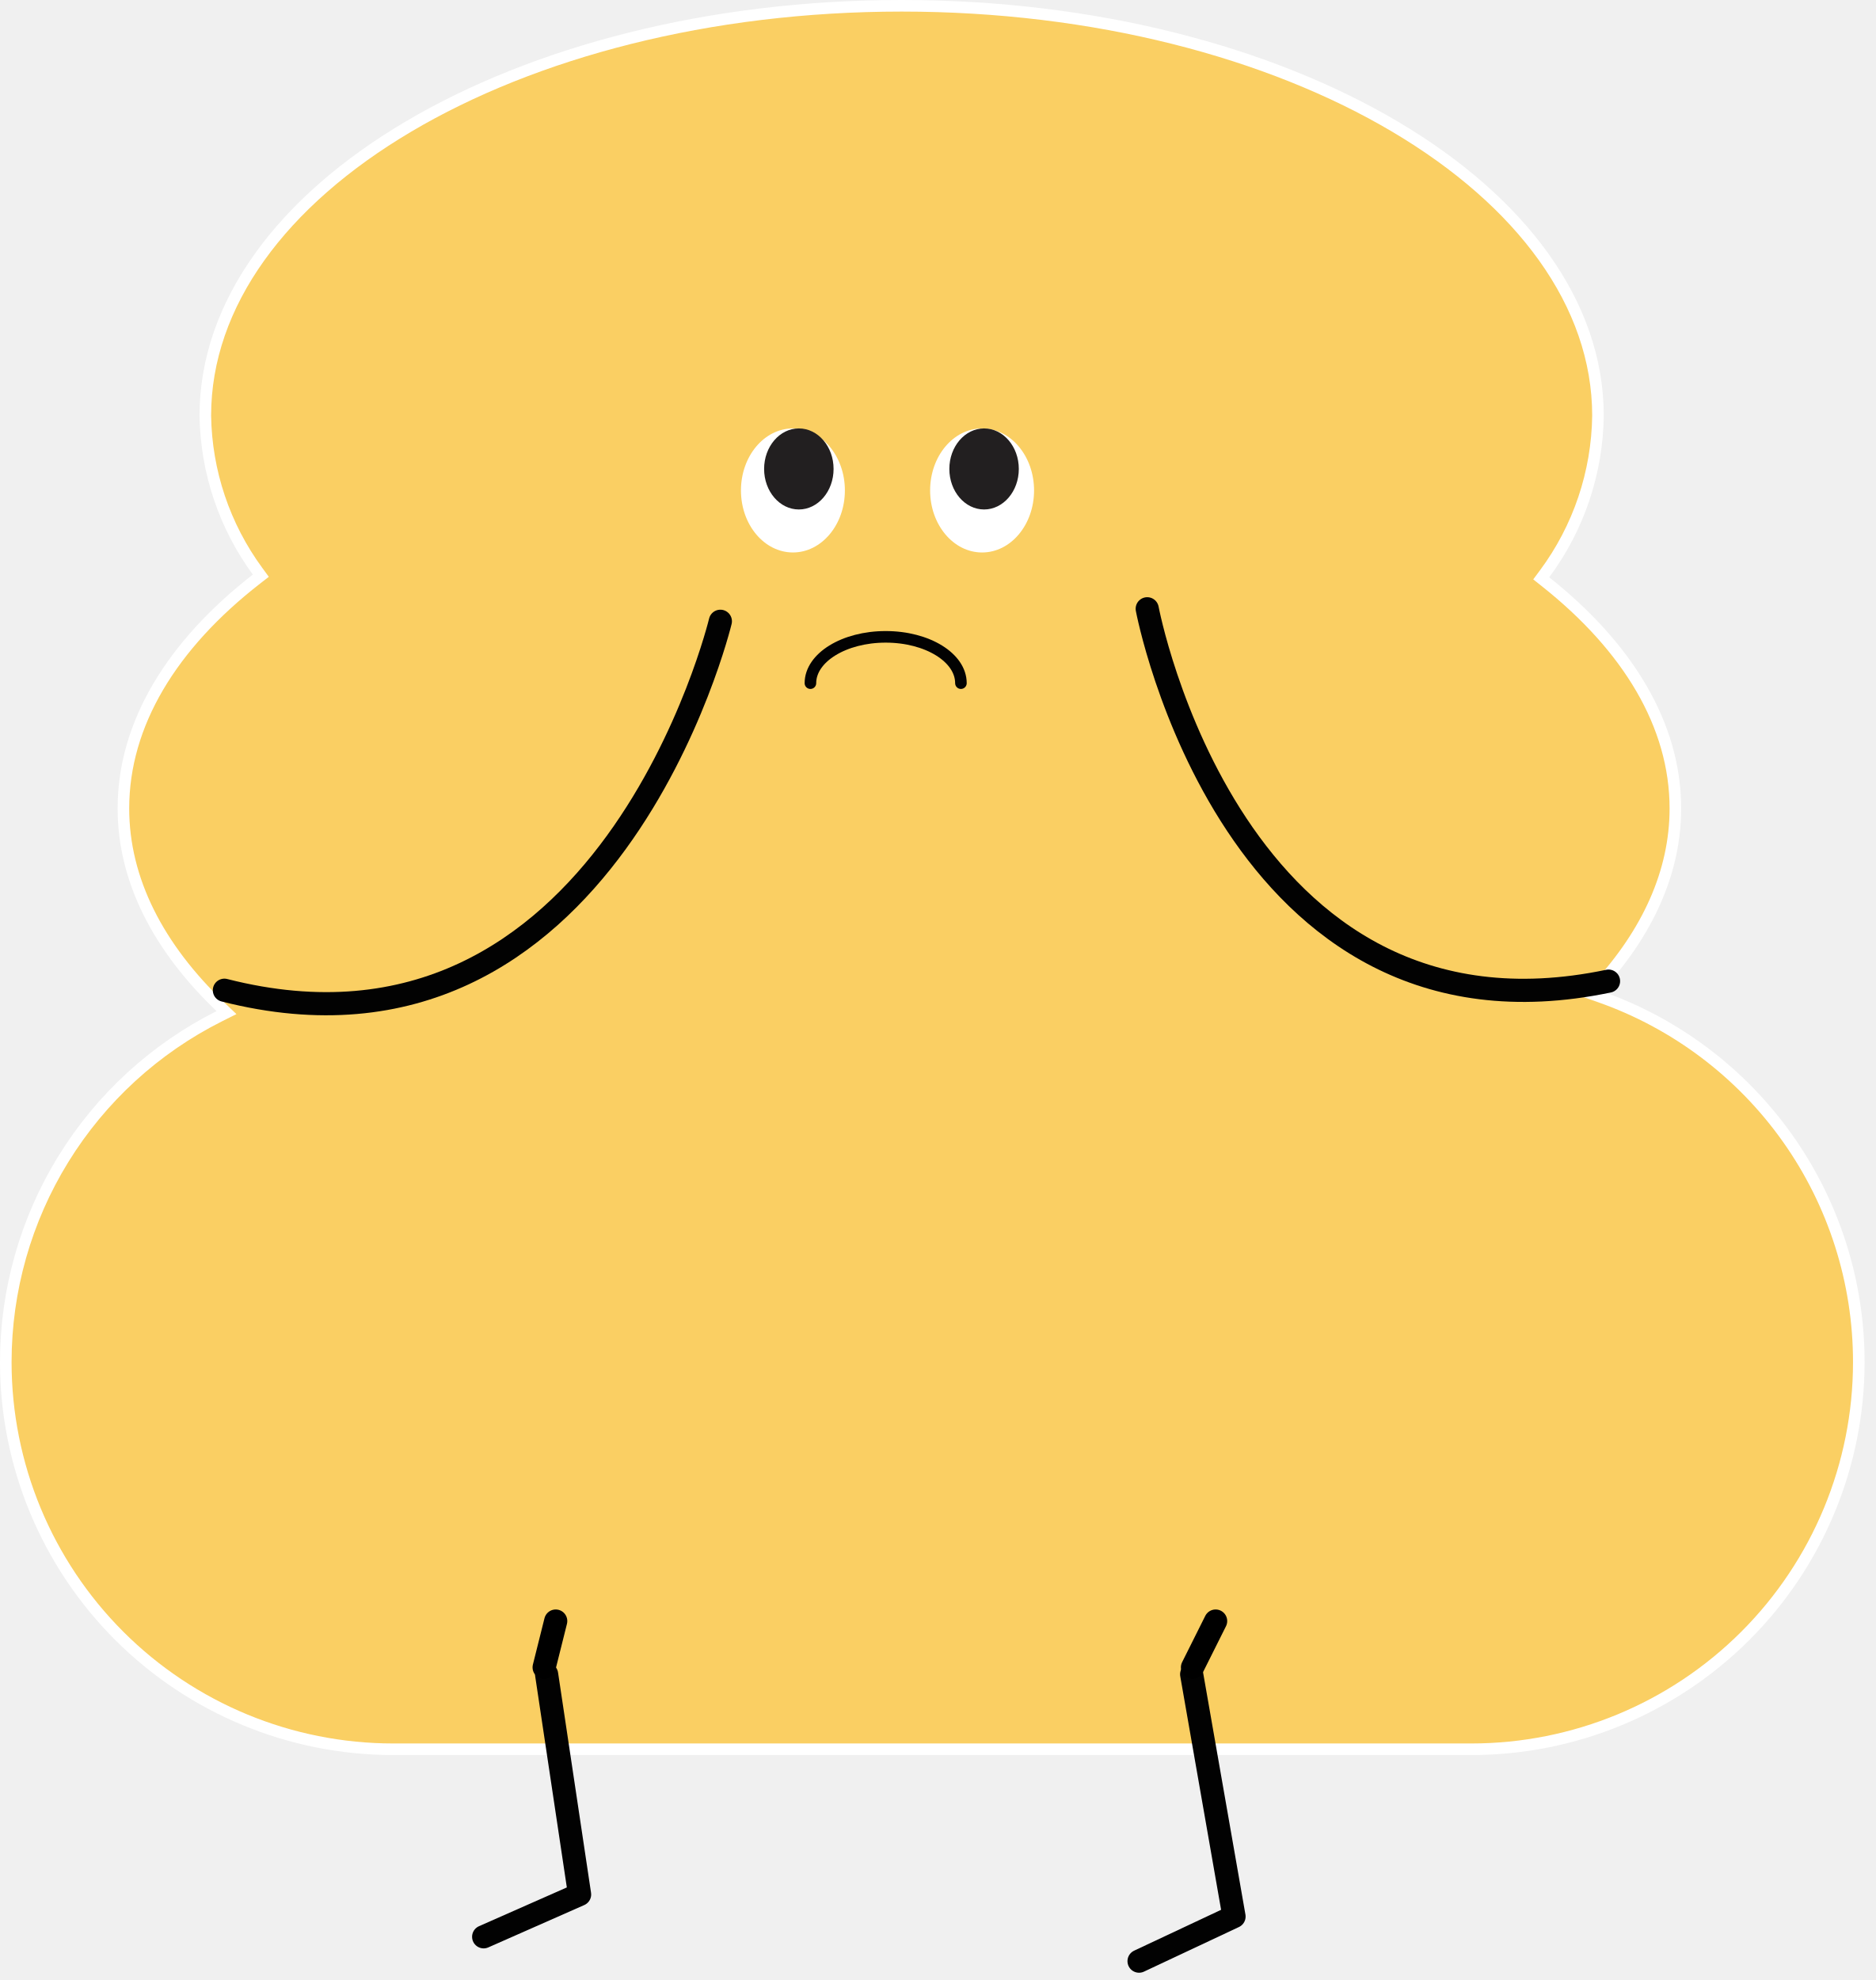
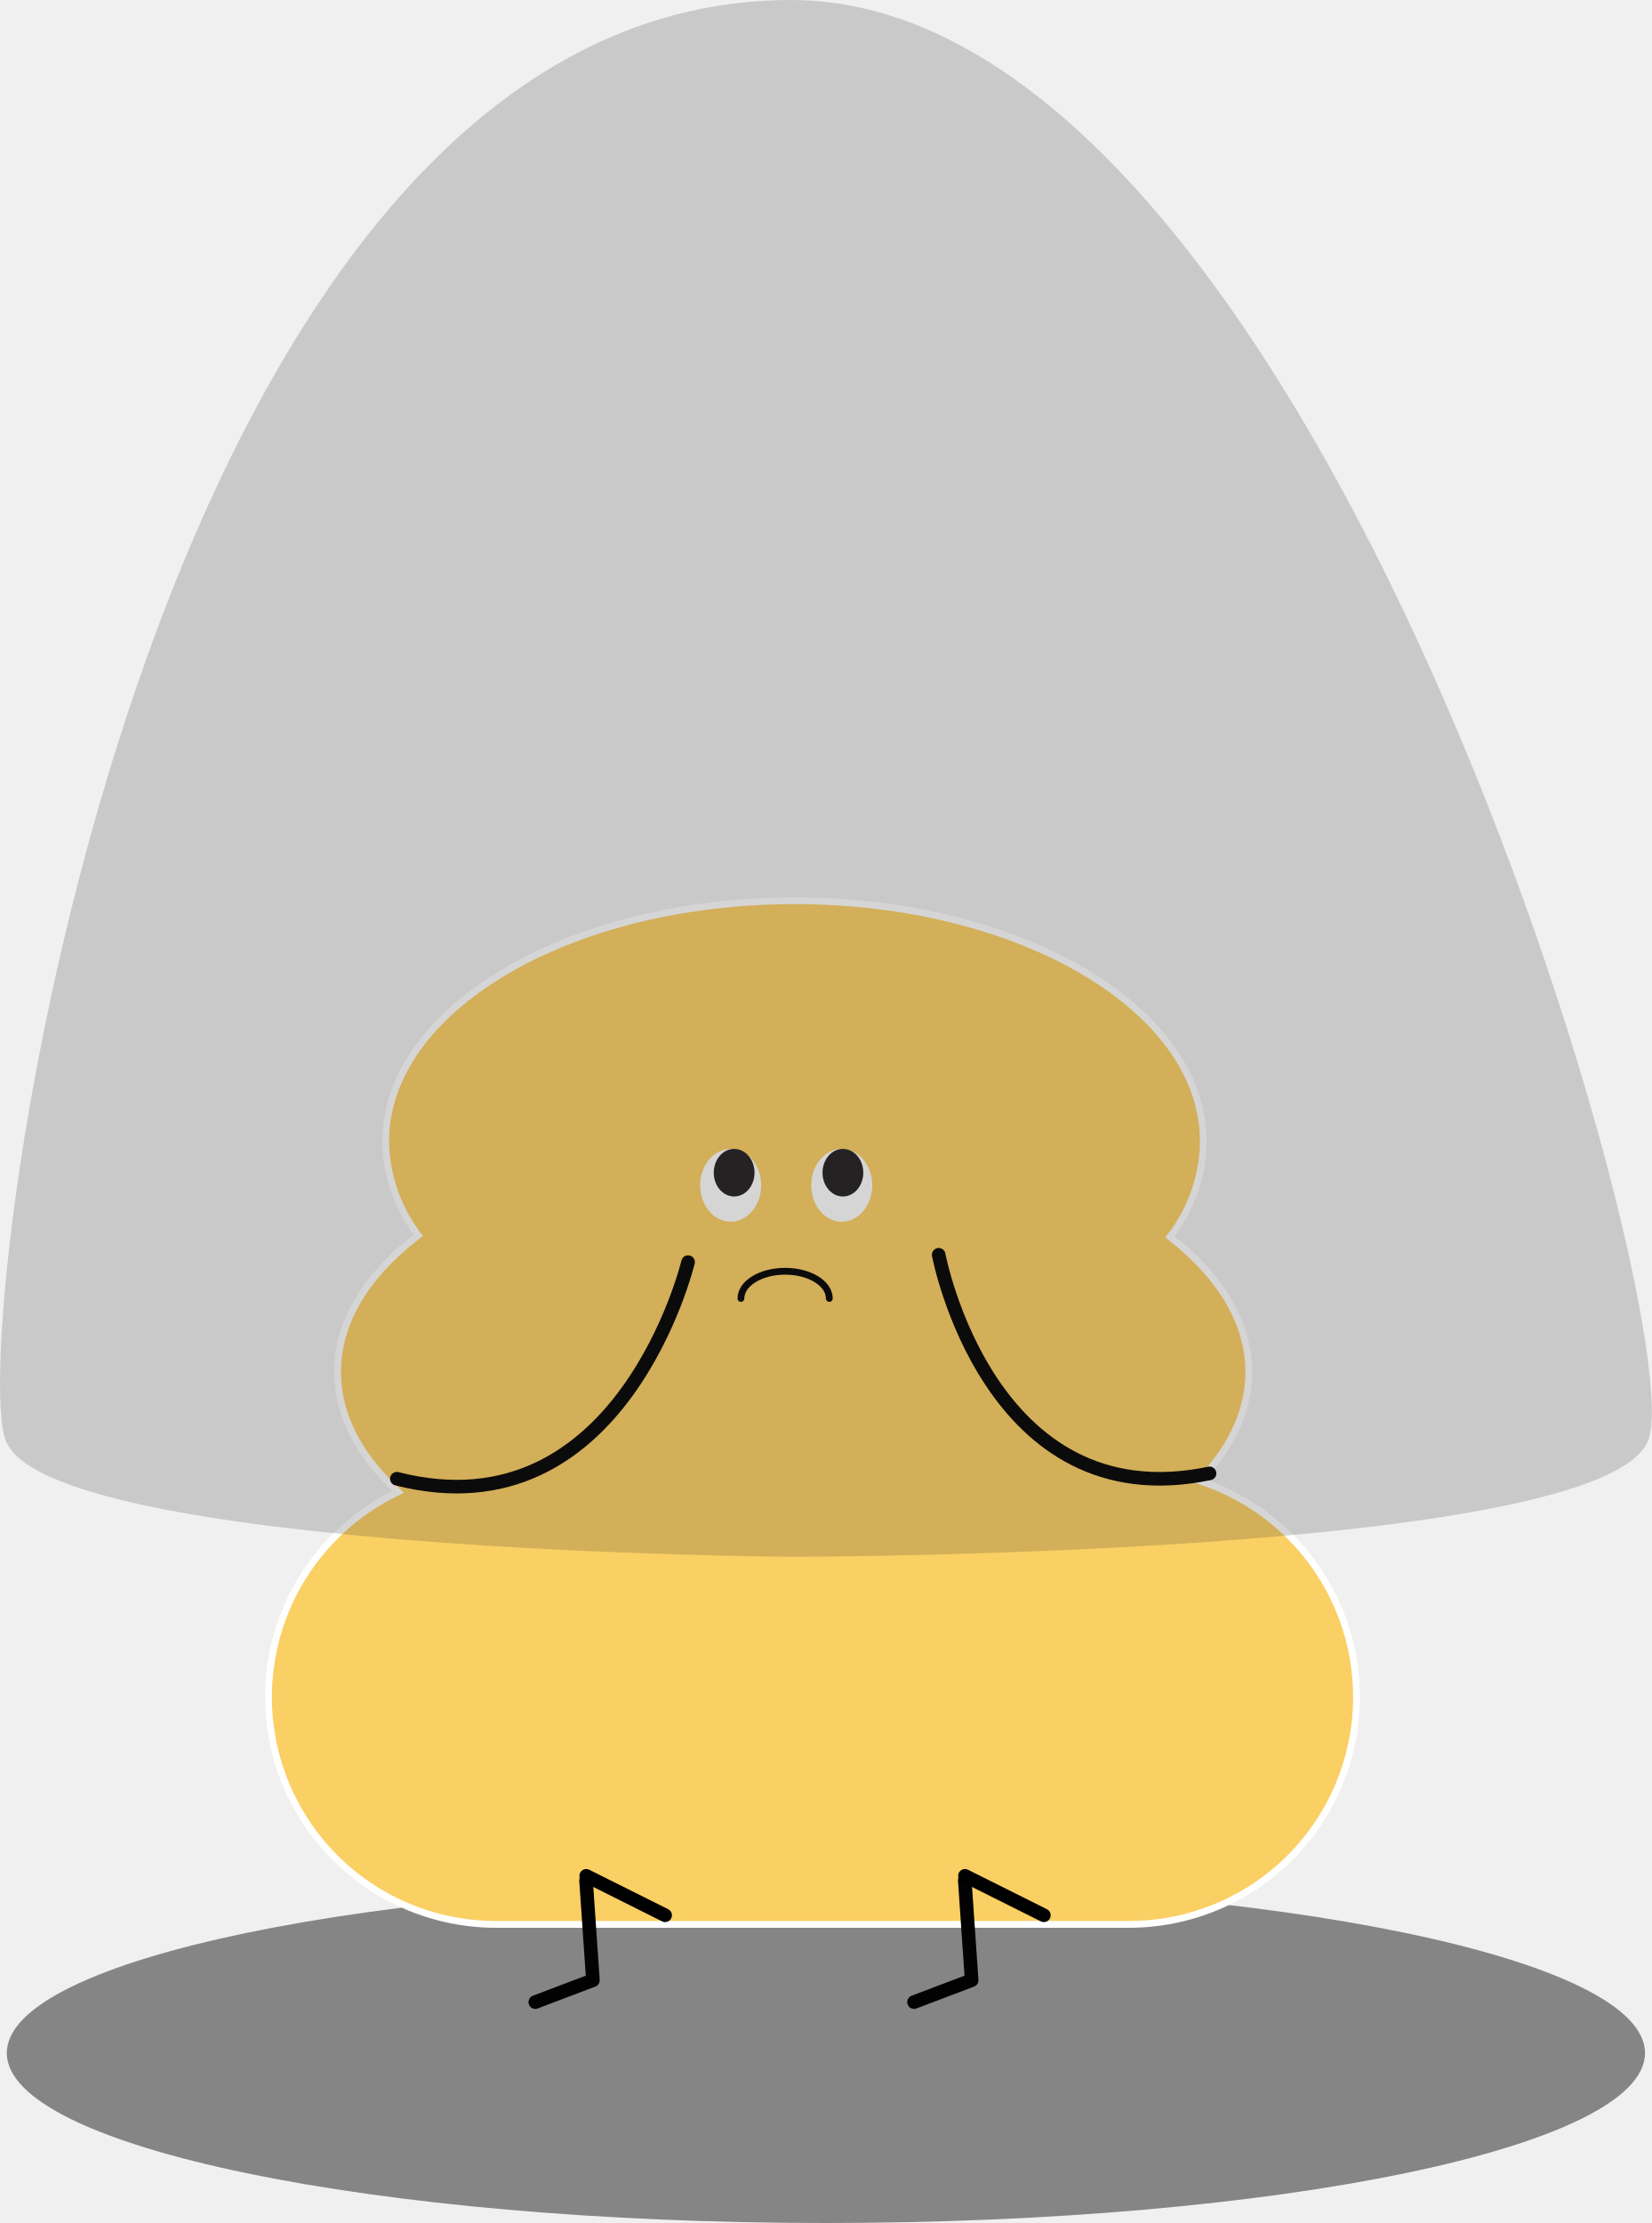
- <svg xmlns="http://www.w3.org/2000/svg" width="162" height="171" viewBox="0 0 162 171" fill="none">
-   <path d="M137.972 85.264L137.457 85.823L138.174 86.074C144.717 88.371 150.384 92.641 154.393 98.294C158.402 103.947 160.555 110.705 160.554 117.634C160.554 126.502 157.028 135.007 150.753 141.278C144.477 147.549 135.965 151.072 127.09 151.072H33.965C25.089 151.072 16.577 147.549 10.301 141.278C4.026 135.007 0.5 126.502 0.5 117.634C0.501 111.439 2.224 105.366 5.478 100.092C8.733 94.819 13.389 90.553 18.929 87.77L19.563 87.452L19.05 86.962C13.677 81.833 10.66 75.995 10.66 69.82C10.66 62.529 14.832 55.708 22.145 50.017L22.529 49.719L22.242 49.327C19.382 45.426 17.807 40.733 17.735 35.898C17.737 26.234 24.36 17.395 35.257 10.946C46.144 4.502 61.215 0.5 77.885 0.5C94.555 0.5 109.623 4.502 120.508 10.946C131.402 17.395 138.023 26.234 138.025 35.898C137.964 40.823 136.35 45.603 133.413 49.558L133.124 49.947L133.503 50.248C140.624 55.899 144.71 62.634 144.71 69.82C144.71 75.324 142.299 80.567 137.972 85.264Z" fill="#FACF63" stroke="white" />
-   <path d="M62.221 53.655C62.221 53.655 52.531 93.97 19.381 85.52" stroke="#020202" stroke-width="2" stroke-linecap="round" stroke-linejoin="round" />
-   <path d="M47.213 144.598L50.062 163.612L41.776 167.269" stroke="#020202" stroke-width="2" stroke-linecap="round" stroke-linejoin="round" />
-   <path d="M102.929 144.598L106.589 165.519L98.386 169.372" stroke="#020202" stroke-width="2" stroke-linecap="round" stroke-linejoin="round" />
-   <path d="M47 144L48 140" stroke="black" stroke-width="2" stroke-linecap="round" />
-   <path d="M103 144L105 140" stroke="black" stroke-width="2" stroke-linecap="round" />
-   <path d="M70 59C70 56.795 72.9 55 76.5 55C80.1 55 83 56.79 83 59" stroke="#020202" stroke-linecap="round" stroke-linejoin="round" />
-   <path d="M99.091 52.576C99.091 52.576 106.415 91.532 138.937 84.734" stroke="#020202" stroke-width="2" stroke-linecap="round" stroke-linejoin="round" />
-   <path d="M68.489 47.713C70.968 47.713 72.977 45.315 72.977 42.356C72.977 39.398 70.968 37 68.489 37C66.01 37 64 39.398 64 42.356C64 45.315 66.01 47.713 68.489 47.713Z" fill="white" />
-   <path d="M69 44C70.657 44 72 42.433 72 40.5C72 38.567 70.657 37 69 37C67.343 37 66 38.567 66 40.5C66 42.433 67.343 44 69 44Z" fill="#221F20" />
-   <path d="M84.828 47.714C87.307 47.714 89.317 45.316 89.317 42.358C89.317 39.399 87.307 37.001 84.828 37.001C82.349 37.001 80.339 39.399 80.339 42.358C80.339 45.316 82.349 47.714 84.828 47.714Z" fill="white" />
-   <path d="M85 44C86.657 44 88 42.433 88 40.5C88 38.567 86.657 37 85 37C83.343 37 82 38.567 82 40.5C82 42.433 83.343 44 85 44Z" fill="#221F20" />
+ <svg xmlns="http://www.w3.org/2000/svg" width="243" height="327" viewBox="0 0 243 327" fill="none">
+   <ellipse cx="121.5" cy="302" rx="120.5" ry="25" fill="#868585" />
+   <path d="M176.972 217.264L176.457 217.823L177.174 218.074C183.717 220.371 189.384 224.641 193.393 230.294C197.402 235.947 199.555 242.705 199.554 249.634C199.554 258.502 196.028 267.007 189.753 273.278C183.477 279.549 174.965 283.072 166.09 283.072H72.965C64.089 283.072 55.577 279.549 49.301 273.278C43.026 267.007 39.5 258.502 39.5 249.634C39.501 243.439 41.224 237.366 44.478 232.092C47.733 226.819 52.389 222.553 57.929 219.77L58.563 219.452L58.05 218.962C52.677 213.833 49.66 207.995 49.66 201.82C49.66 194.529 53.832 187.707 61.145 182.017L61.529 181.719L61.242 181.327C58.382 177.426 56.807 172.733 56.735 167.898C56.737 158.234 63.36 149.396 74.257 142.946C85.144 136.502 100.215 132.5 116.885 132.5C133.555 132.5 148.623 136.502 159.508 142.946C170.402 149.395 177.023 158.234 177.025 167.898C176.964 172.823 175.35 177.603 172.413 181.558L172.124 181.947L172.503 182.248C179.624 187.899 183.71 194.634 183.71 201.82C183.71 207.324 181.299 212.566 176.972 217.264Z" fill="#FACF63" stroke="white" />
+   <path d="M101.221 185.655C101.221 185.655 91.531 225.97 58.381 217.52" stroke="#020202" stroke-width="2" stroke-linecap="round" stroke-linejoin="round" />
+   <path d="M86.213 276.598L87.223 291.289L78.748 294.504" stroke="#020202" stroke-width="2" stroke-linecap="round" stroke-linejoin="round" />
+   <path d="M141.929 276.598L142.939 291.289L134.464 294.504" stroke="#020202" stroke-width="2" stroke-linecap="round" stroke-linejoin="round" />
+   <path d="M86.239 275.932L97.846 281.735" stroke="black" stroke-width="2" stroke-linecap="round" />
+   <path d="M141.954 275.932L153.562 281.735" stroke="black" stroke-width="2" stroke-linecap="round" />
+   <path d="M109 191C109 188.795 111.9 187 115.5 187C119.1 187 122 188.79 122 191" stroke="#020202" stroke-linecap="round" stroke-linejoin="round" />
+   <path d="M138.091 184.576C138.091 184.576 145.415 223.532 177.937 216.734" stroke="#020202" stroke-width="2" stroke-linecap="round" stroke-linejoin="round" />
+   <path d="M107.489 179.713C109.968 179.713 111.977 177.315 111.977 174.356C111.977 171.398 109.968 169 107.489 169C105.01 169 103 171.398 103 174.356C103 177.315 105.01 179.713 107.489 179.713Z" fill="white" />
+   <path d="M108 176C109.657 176 111 174.433 111 172.5C111 170.567 109.657 169 108 169C106.343 169 105 170.567 105 172.5C105 174.433 106.343 176 108 176Z" fill="#221F20" />
+   <path d="M123.828 179.714C126.307 179.714 128.317 177.316 128.317 174.357C128.317 171.399 126.307 169.001 123.828 169.001C121.349 169.001 119.339 171.399 119.339 174.357C119.339 177.316 121.349 179.714 123.828 179.714Z" fill="white" />
+   <path d="M124 176C125.657 176 127 174.433 127 172.5C127 170.567 125.657 169 124 169C122.343 169 121 170.567 121 172.5C121 174.433 122.343 176 124 176Z" fill="#221F20" />
+   <path opacity="0.2" d="M116.373 0C193.845 1.30888e-10 248.995 194.685 242.477 211.843C235.96 229 116.373 229 116.373 229C116.373 229 6.834 228.3 0.818 211.843C-5.199 195.385 20.872 -1.61349e-10 116.373 0Z" fill="#312E2E" />
</svg>
